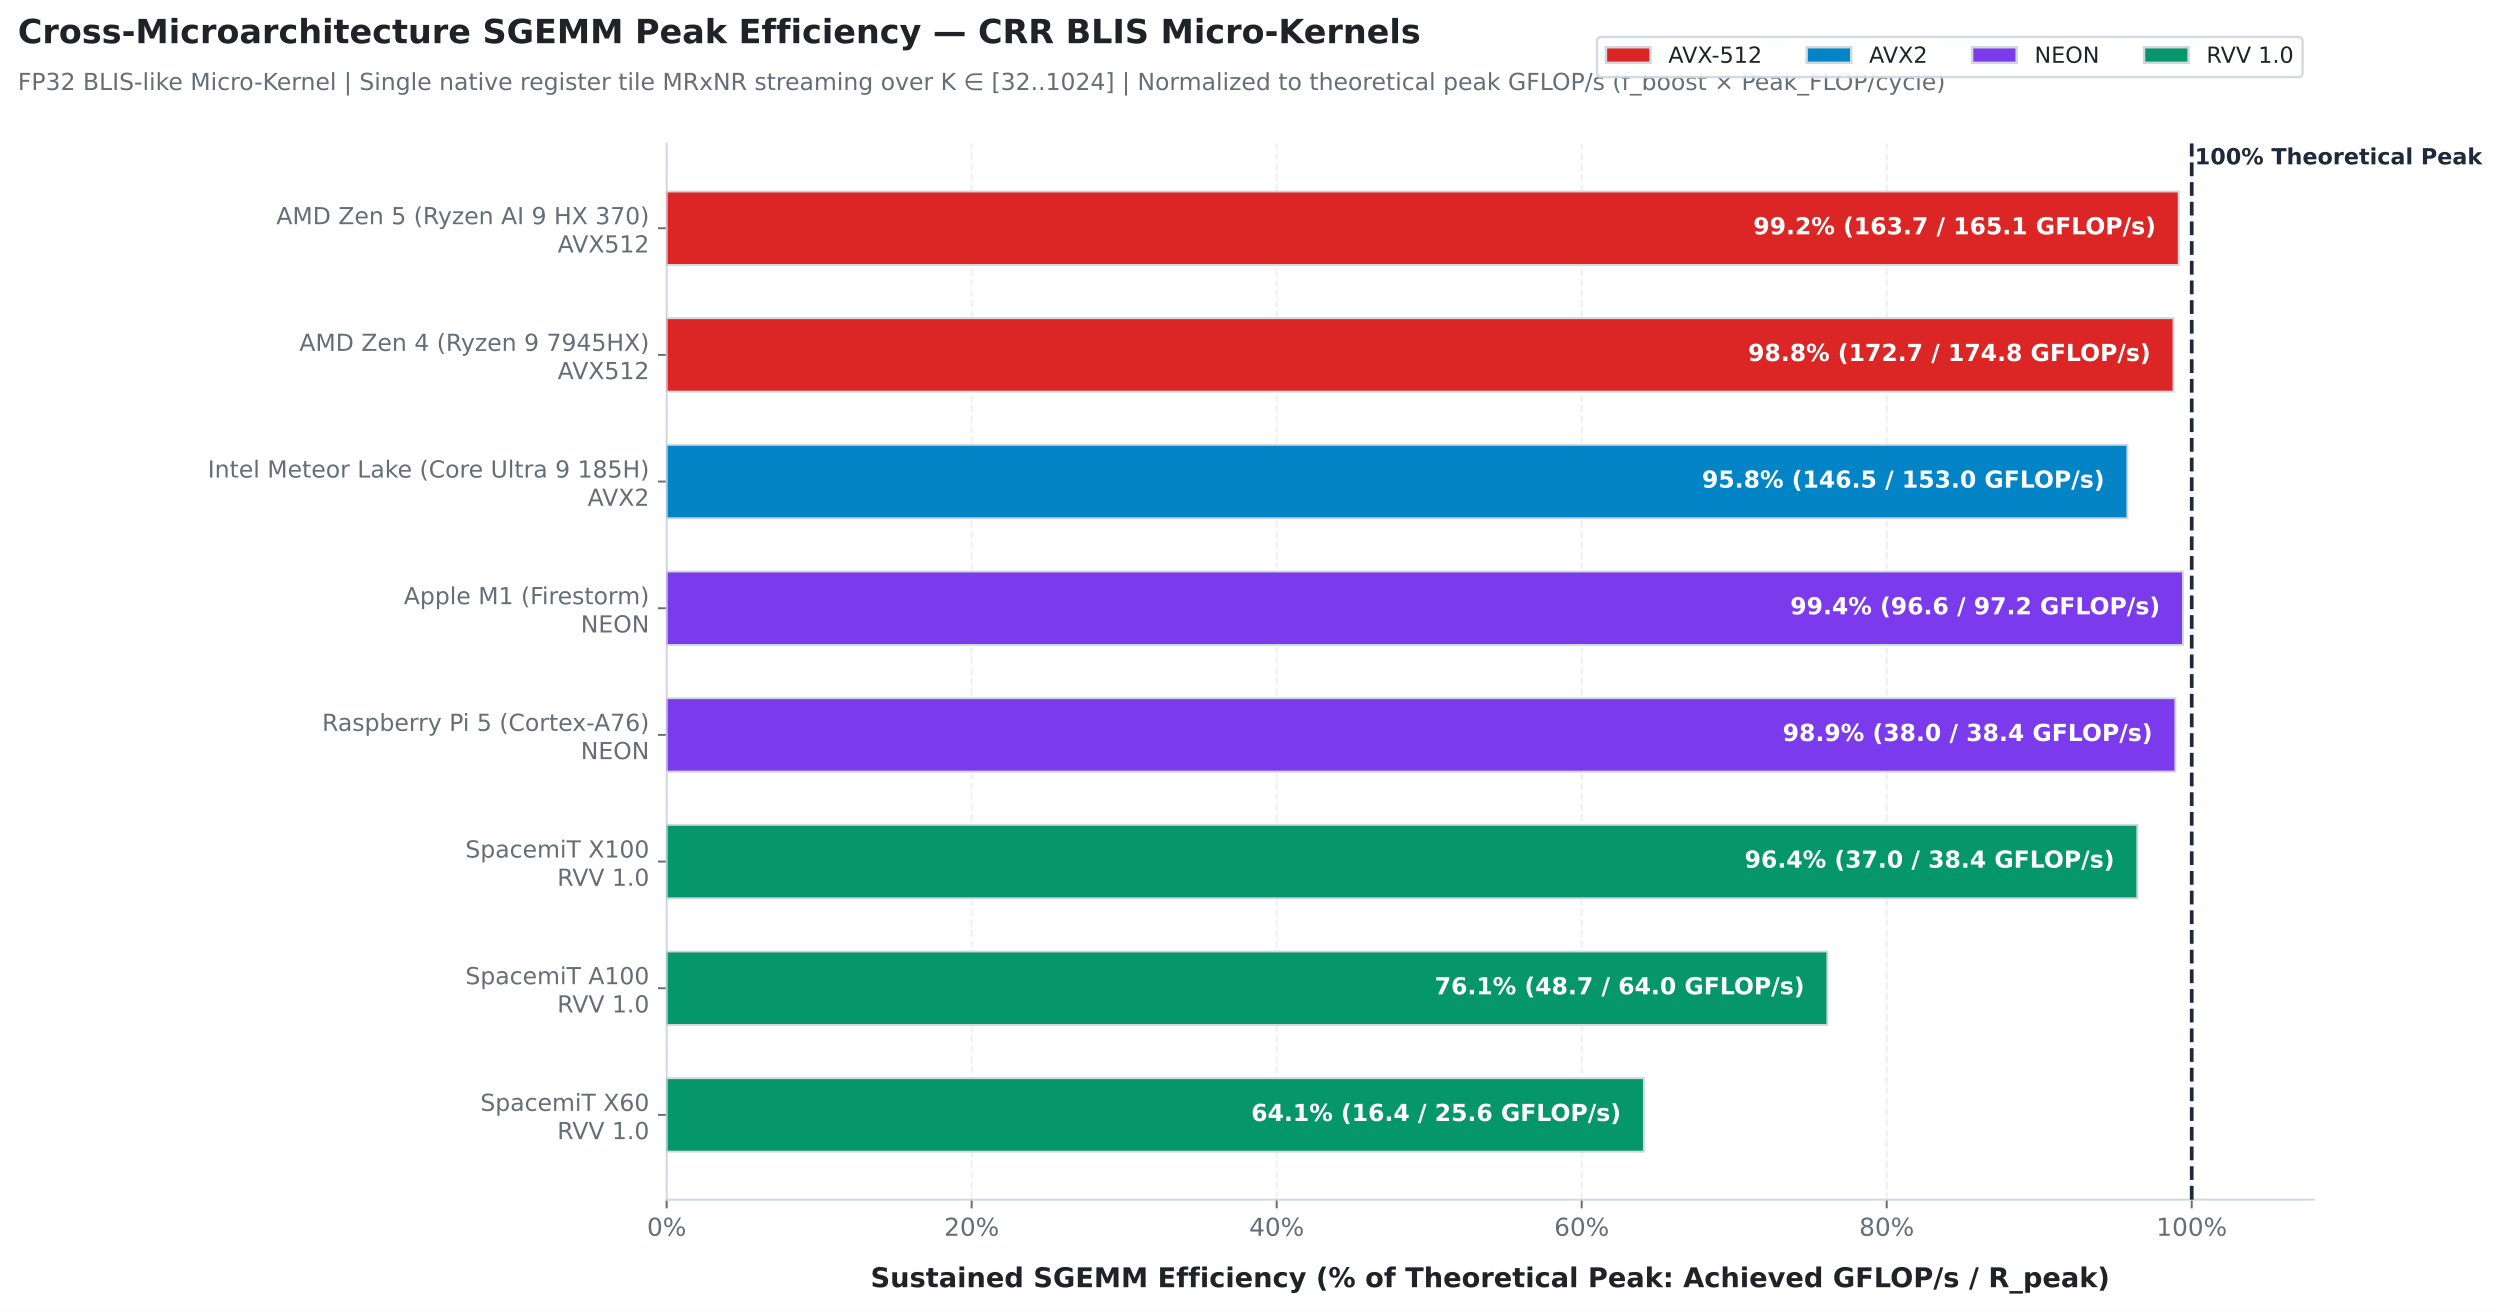
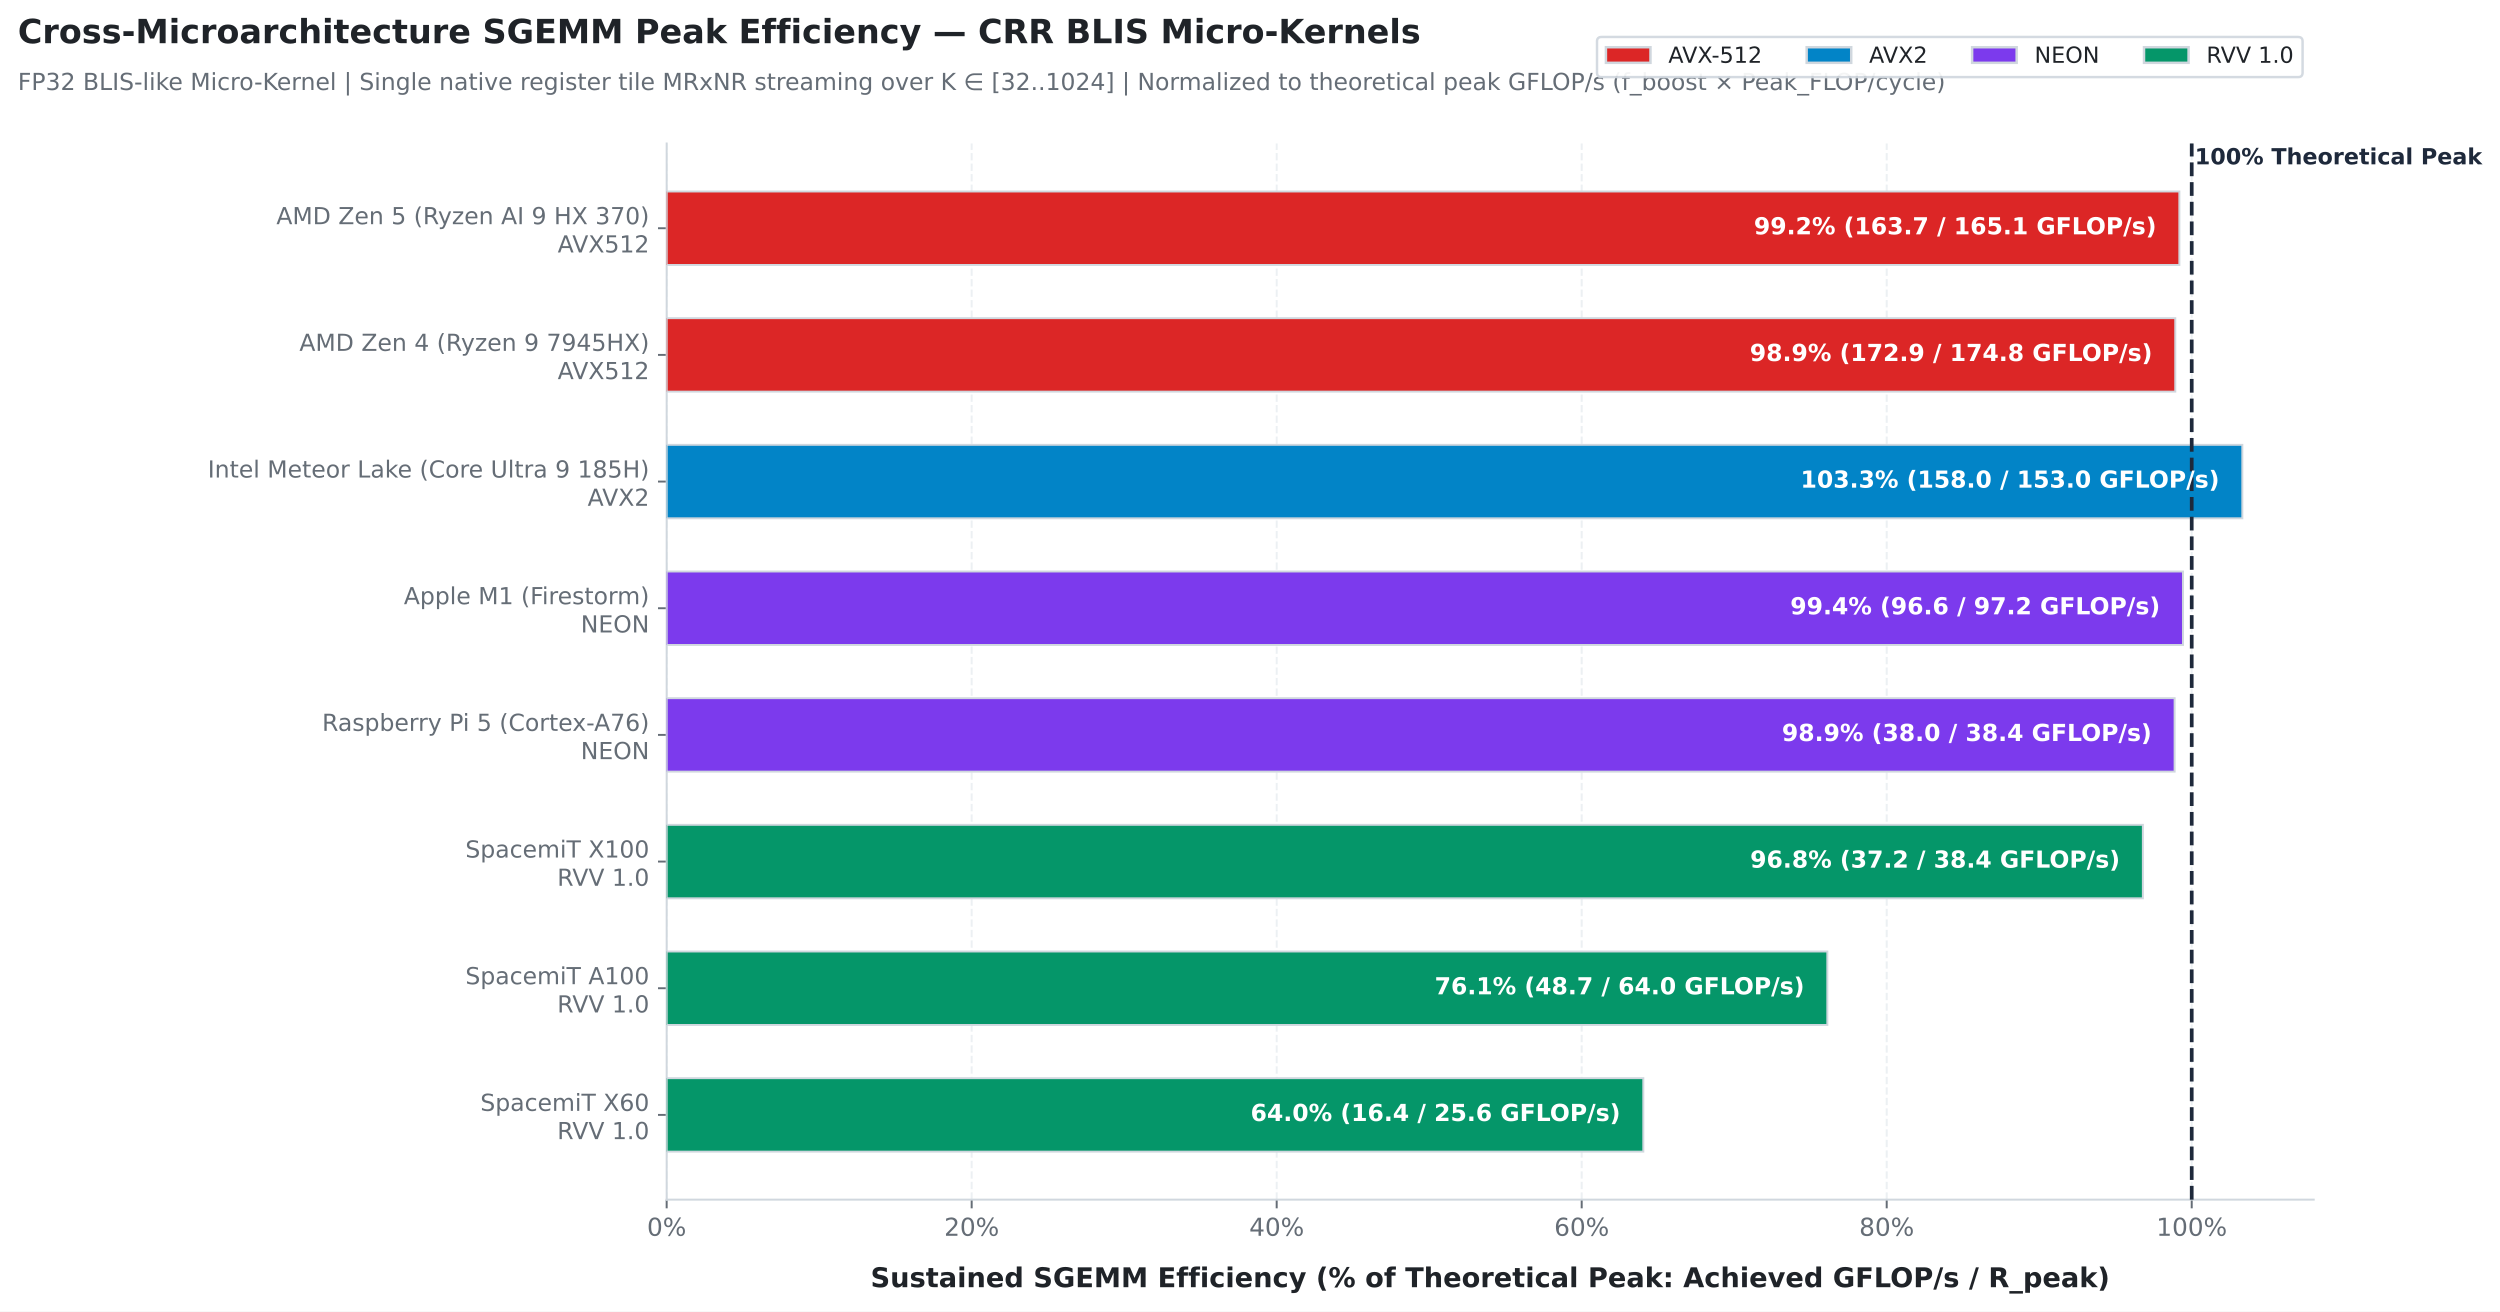
<svg xmlns="http://www.w3.org/2000/svg" xmlns:xlink="http://www.w3.org/1999/xlink" width="1009.801pt" height="529.759pt" viewBox="0 0 1009.801 529.759" version="1.1">
  <defs>
    <style type="text/css">*{stroke-linejoin: round; stroke-linecap: butt}</style>
  </defs>
  <g id="figure_1">
    <g id="patch_1">
      <path d="M 0 529.759  L 1009.801 529.759  L 1009.801 0  L 0 0  z " style="fill: #ffffff" />
    </g>
    <g id="axes_1">
      <g id="patch_2">
        <path d="M 269.28 484.558  L 934.56 484.558  L 934.56 57.958  L 269.28 57.958  z " style="fill: #ffffff" />
      </g>
      <g id="matplotlib.axis_1">
        <g id="xtick_1">
          <g id="line2d_1">
-             <path d="M 269.28 484.558  L 269.28 57.958  " clip-path="url(#p9dd4238808)" style="fill: none; stroke-dasharray: 2.96,1.28; stroke-dashoffset: 0; stroke: #eaeef2; stroke-opacity: 0.9; stroke-width: 0.8" />
+             <path d="M 269.28 484.558  L 269.28 57.958  " clip-path="url(#p6daa70e161)" style="fill: none; stroke-dasharray: 2.96,1.28; stroke-dashoffset: 0; stroke: #eaeef2; stroke-opacity: 0.9; stroke-width: 0.8" />
          </g>
          <g id="line2d_2">
            <defs>
-               <path id="m40f2cb4299" d="M 0 0  L 0 3.5  " style="stroke: #656d76; stroke-width: 0.8" />
+               <path id="m4cf6688898" d="M 0 0  L 0 3.5  " style="stroke: #656d76; stroke-width: 0.8" />
            </defs>
            <g>
-               <use xlink:href="#m40f2cb4299" x="269.28" y="484.558" style="fill: #656d76; stroke: #656d76; stroke-width: 0.8" />
+               <use xlink:href="#m4cf6688898" x="269.28" y="484.558" style="fill: #656d76; stroke: #656d76; stroke-width: 0.8" />
            </g>
          </g>
          <g id="text_1">
            <text style="font-size: 10px; font-family: 'DejaVu Sans', 'Liberation Sans', 'Helvetica', 'Arial', sans-serif; text-anchor: middle; fill: #656d76" x="269.28" y="499.156" transform="rotate(-0 269.28 499.1555)">0%</text>
          </g>
        </g>
        <g id="xtick_2">
          <g id="line2d_3">
-             <path d="M 392.48 484.558  L 392.48 57.958  " clip-path="url(#p9dd4238808)" style="fill: none; stroke-dasharray: 2.96,1.28; stroke-dashoffset: 0; stroke: #eaeef2; stroke-opacity: 0.9; stroke-width: 0.8" />
+             <path d="M 392.48 484.558  L 392.48 57.958  " clip-path="url(#p6daa70e161)" style="fill: none; stroke-dasharray: 2.96,1.28; stroke-dashoffset: 0; stroke: #eaeef2; stroke-opacity: 0.9; stroke-width: 0.8" />
          </g>
          <g id="line2d_4">
            <g>
-               <use xlink:href="#m40f2cb4299" x="392.48" y="484.558" style="fill: #656d76; stroke: #656d76; stroke-width: 0.8" />
+               <use xlink:href="#m4cf6688898" x="392.48" y="484.558" style="fill: #656d76; stroke: #656d76; stroke-width: 0.8" />
            </g>
          </g>
          <g id="text_2">
            <text style="font-size: 10px; font-family: 'DejaVu Sans', 'Liberation Sans', 'Helvetica', 'Arial', sans-serif; text-anchor: middle; fill: #656d76" x="392.48" y="499.156" transform="rotate(-0 392.48 499.1555)">20%</text>
          </g>
        </g>
        <g id="xtick_3">
          <g id="line2d_5">
-             <path d="M 515.68 484.558  L 515.68 57.958  " clip-path="url(#p9dd4238808)" style="fill: none; stroke-dasharray: 2.96,1.28; stroke-dashoffset: 0; stroke: #eaeef2; stroke-opacity: 0.9; stroke-width: 0.8" />
+             <path d="M 515.68 484.558  L 515.68 57.958  " clip-path="url(#p6daa70e161)" style="fill: none; stroke-dasharray: 2.96,1.28; stroke-dashoffset: 0; stroke: #eaeef2; stroke-opacity: 0.9; stroke-width: 0.8" />
          </g>
          <g id="line2d_6">
            <g>
-               <use xlink:href="#m40f2cb4299" x="515.68" y="484.558" style="fill: #656d76; stroke: #656d76; stroke-width: 0.8" />
+               <use xlink:href="#m4cf6688898" x="515.68" y="484.558" style="fill: #656d76; stroke: #656d76; stroke-width: 0.8" />
            </g>
          </g>
          <g id="text_3">
            <text style="font-size: 10px; font-family: 'DejaVu Sans', 'Liberation Sans', 'Helvetica', 'Arial', sans-serif; text-anchor: middle; fill: #656d76" x="515.68" y="499.156" transform="rotate(-0 515.68 499.1555)">40%</text>
          </g>
        </g>
        <g id="xtick_4">
          <g id="line2d_7">
-             <path d="M 638.88 484.558  L 638.88 57.958  " clip-path="url(#p9dd4238808)" style="fill: none; stroke-dasharray: 2.96,1.28; stroke-dashoffset: 0; stroke: #eaeef2; stroke-opacity: 0.9; stroke-width: 0.8" />
+             <path d="M 638.88 484.558  L 638.88 57.958  " clip-path="url(#p6daa70e161)" style="fill: none; stroke-dasharray: 2.96,1.28; stroke-dashoffset: 0; stroke: #eaeef2; stroke-opacity: 0.9; stroke-width: 0.8" />
          </g>
          <g id="line2d_8">
            <g>
-               <use xlink:href="#m40f2cb4299" x="638.88" y="484.558" style="fill: #656d76; stroke: #656d76; stroke-width: 0.8" />
+               <use xlink:href="#m4cf6688898" x="638.88" y="484.558" style="fill: #656d76; stroke: #656d76; stroke-width: 0.8" />
            </g>
          </g>
          <g id="text_4">
            <text style="font-size: 10px; font-family: 'DejaVu Sans', 'Liberation Sans', 'Helvetica', 'Arial', sans-serif; text-anchor: middle; fill: #656d76" x="638.88" y="499.156" transform="rotate(-0 638.88 499.1555)">60%</text>
          </g>
        </g>
        <g id="xtick_5">
          <g id="line2d_9">
-             <path d="M 762.08 484.558  L 762.08 57.958  " clip-path="url(#p9dd4238808)" style="fill: none; stroke-dasharray: 2.96,1.28; stroke-dashoffset: 0; stroke: #eaeef2; stroke-opacity: 0.9; stroke-width: 0.8" />
+             <path d="M 762.08 484.558  L 762.08 57.958  " clip-path="url(#p6daa70e161)" style="fill: none; stroke-dasharray: 2.96,1.28; stroke-dashoffset: 0; stroke: #eaeef2; stroke-opacity: 0.9; stroke-width: 0.8" />
          </g>
          <g id="line2d_10">
            <g>
-               <use xlink:href="#m40f2cb4299" x="762.08" y="484.558" style="fill: #656d76; stroke: #656d76; stroke-width: 0.8" />
+               <use xlink:href="#m4cf6688898" x="762.08" y="484.558" style="fill: #656d76; stroke: #656d76; stroke-width: 0.8" />
            </g>
          </g>
          <g id="text_5">
            <text style="font-size: 10px; font-family: 'DejaVu Sans', 'Liberation Sans', 'Helvetica', 'Arial', sans-serif; text-anchor: middle; fill: #656d76" x="762.08" y="499.156" transform="rotate(-0 762.08 499.1555)">80%</text>
          </g>
        </g>
        <g id="xtick_6">
          <g id="line2d_11">
-             <path d="M 885.28 484.558  L 885.28 57.958  " clip-path="url(#p9dd4238808)" style="fill: none; stroke-dasharray: 2.96,1.28; stroke-dashoffset: 0; stroke: #eaeef2; stroke-opacity: 0.9; stroke-width: 0.8" />
+             <path d="M 885.28 484.558  L 885.28 57.958  " clip-path="url(#p6daa70e161)" style="fill: none; stroke-dasharray: 2.96,1.28; stroke-dashoffset: 0; stroke: #eaeef2; stroke-opacity: 0.9; stroke-width: 0.8" />
          </g>
          <g id="line2d_12">
            <g>
-               <use xlink:href="#m40f2cb4299" x="885.28" y="484.558" style="fill: #656d76; stroke: #656d76; stroke-width: 0.8" />
+               <use xlink:href="#m4cf6688898" x="885.28" y="484.558" style="fill: #656d76; stroke: #656d76; stroke-width: 0.8" />
            </g>
          </g>
          <g id="text_6">
            <text style="font-size: 10px; font-family: 'DejaVu Sans', 'Liberation Sans', 'Helvetica', 'Arial', sans-serif; text-anchor: middle; fill: #656d76" x="885.28" y="499.156" transform="rotate(-0 885.28 499.1555)">100%</text>
          </g>
        </g>
        <g id="text_7">
          <text style="font-weight: 700; font-size: 11px; font-family: 'DejaVu Sans', 'Liberation Sans', 'Helvetica', 'Arial', sans-serif; text-anchor: middle; fill: #1f2328" x="601.92" y="519.916" transform="rotate(-0 601.92 519.9162)">Sustained SGEMM Efficiency (% of Theoretical Peak: Achieved GFLOP/s / R_peak)</text>
        </g>
      </g>
      <g id="matplotlib.axis_2">
        <g id="ytick_1">
          <g id="line2d_13">
            <defs>
-               <path id="m0fd395901d" d="M 0 0  L -3.5 0  " style="stroke: #656d76; stroke-width: 0.8" />
+               <path id="m1a2c9c3d63" d="M 0 0  L -3.5 0  " style="stroke: #656d76; stroke-width: 0.8" />
            </defs>
            <g>
-               <use xlink:href="#m0fd395901d" x="269.28" y="450.33" style="fill: #656d76; stroke: #656d76; stroke-width: 0.8" />
+               <use xlink:href="#m1a2c9c3d63" x="269.28" y="450.33" style="fill: #656d76; stroke: #656d76; stroke-width: 0.8" />
            </g>
          </g>
          <g id="text_8">
            <text style="font-size: 9.5px; font-family: 'DejaVu Sans', 'Liberation Sans', 'Helvetica', 'Arial', sans-serif; fill: #656d76" transform="translate(194.0166 448.7134)">SpacemiT X60</text>
            <text style="font-size: 9.5px; font-family: 'DejaVu Sans', 'Liberation Sans', 'Helvetica', 'Arial', sans-serif; fill: #656d76" transform="translate(225.0741 460.1153)">RVV 1.0</text>
          </g>
        </g>
        <g id="ytick_2">
          <g id="line2d_14">
            <g>
-               <use xlink:href="#m0fd395901d" x="269.28" y="399.166" style="fill: #656d76; stroke: #656d76; stroke-width: 0.8" />
+               <use xlink:href="#m1a2c9c3d63" x="269.28" y="399.166" style="fill: #656d76; stroke: #656d76; stroke-width: 0.8" />
            </g>
          </g>
          <g id="text_9">
            <text style="font-size: 9.5px; font-family: 'DejaVu Sans', 'Liberation Sans', 'Helvetica', 'Arial', sans-serif; fill: #656d76" transform="translate(187.9811 397.5501)">SpacemiT A100</text>
            <text style="font-size: 9.5px; font-family: 'DejaVu Sans', 'Liberation Sans', 'Helvetica', 'Arial', sans-serif; fill: #656d76" transform="translate(225.0741 408.9519)">RVV 1.0</text>
          </g>
        </g>
        <g id="ytick_3">
          <g id="line2d_15">
            <g>
-               <use xlink:href="#m0fd395901d" x="269.28" y="348.003" style="fill: #656d76; stroke: #656d76; stroke-width: 0.8" />
+               <use xlink:href="#m1a2c9c3d63" x="269.28" y="348.003" style="fill: #656d76; stroke: #656d76; stroke-width: 0.8" />
            </g>
          </g>
          <g id="text_10">
            <text style="font-size: 9.5px; font-family: 'DejaVu Sans', 'Liberation Sans', 'Helvetica', 'Arial', sans-serif; fill: #656d76" transform="translate(187.9722 346.3867)">SpacemiT X100</text>
            <text style="font-size: 9.5px; font-family: 'DejaVu Sans', 'Liberation Sans', 'Helvetica', 'Arial', sans-serif; fill: #656d76" transform="translate(225.0741 357.7886)">RVV 1.0</text>
          </g>
        </g>
        <g id="ytick_4">
          <g id="line2d_16">
            <g>
-               <use xlink:href="#m0fd395901d" x="269.28" y="296.84" style="fill: #656d76; stroke: #656d76; stroke-width: 0.8" />
+               <use xlink:href="#m1a2c9c3d63" x="269.28" y="296.84" style="fill: #656d76; stroke: #656d76; stroke-width: 0.8" />
            </g>
          </g>
          <g id="text_11">
            <text style="font-size: 9.5px; font-family: 'DejaVu Sans', 'Liberation Sans', 'Helvetica', 'Arial', sans-serif; fill: #656d76" transform="translate(130.086 295.2234)">Raspberry Pi 5 (Cortex-A76)</text>
            <text style="font-size: 9.5px; font-family: 'DejaVu Sans', 'Liberation Sans', 'Helvetica', 'Arial', sans-serif; fill: #656d76" transform="translate(234.5845 306.6252)">NEON</text>
          </g>
        </g>
        <g id="ytick_5">
          <g id="line2d_17">
            <g>
-               <use xlink:href="#m0fd395901d" x="269.28" y="245.676" style="fill: #656d76; stroke: #656d76; stroke-width: 0.8" />
+               <use xlink:href="#m1a2c9c3d63" x="269.28" y="245.676" style="fill: #656d76; stroke: #656d76; stroke-width: 0.8" />
            </g>
          </g>
          <g id="text_12">
            <text style="font-size: 9.5px; font-family: 'DejaVu Sans', 'Liberation Sans', 'Helvetica', 'Arial', sans-serif; fill: #656d76" transform="translate(163.1104 244.06)">Apple M1 (Firestorm)</text>
            <text style="font-size: 9.5px; font-family: 'DejaVu Sans', 'Liberation Sans', 'Helvetica', 'Arial', sans-serif; fill: #656d76" transform="translate(234.5845 255.4619)">NEON</text>
          </g>
        </g>
        <g id="ytick_6">
          <g id="line2d_18">
            <g>
-               <use xlink:href="#m0fd395901d" x="269.28" y="194.513" style="fill: #656d76; stroke: #656d76; stroke-width: 0.8" />
+               <use xlink:href="#m1a2c9c3d63" x="269.28" y="194.513" style="fill: #656d76; stroke: #656d76; stroke-width: 0.8" />
            </g>
          </g>
          <g id="text_13">
            <text style="font-size: 9.5px; font-family: 'DejaVu Sans', 'Liberation Sans', 'Helvetica', 'Arial', sans-serif; fill: #656d76" transform="translate(83.91305 192.8967)">Intel Meteor Lake (Core Ultra 9 185H)</text>
            <text style="font-size: 9.5px; font-family: 'DejaVu Sans', 'Liberation Sans', 'Helvetica', 'Arial', sans-serif; fill: #656d76" transform="translate(237.338 204.2985)">AVX2</text>
          </g>
        </g>
        <g id="ytick_7">
          <g id="line2d_19">
            <g>
-               <use xlink:href="#m0fd395901d" x="269.28" y="143.35" style="fill: #656d76; stroke: #656d76; stroke-width: 0.8" />
+               <use xlink:href="#m1a2c9c3d63" x="269.28" y="143.35" style="fill: #656d76; stroke: #656d76; stroke-width: 0.8" />
            </g>
          </g>
          <g id="text_14">
            <text style="font-size: 9.5px; font-family: 'DejaVu Sans', 'Liberation Sans', 'Helvetica', 'Arial', sans-serif; fill: #656d76" transform="translate(120.9126 141.7329)">AMD Zen 4 (Ryzen 9 7945HX)</text>
            <text style="font-size: 9.5px; font-family: 'DejaVu Sans', 'Liberation Sans', 'Helvetica', 'Arial', sans-serif; fill: #656d76" transform="translate(225.2493 153.1348)">AVX512</text>
          </g>
        </g>
        <g id="ytick_8">
          <g id="line2d_20">
            <g>
-               <use xlink:href="#m0fd395901d" x="269.28" y="92.186" style="fill: #656d76; stroke: #656d76; stroke-width: 0.8" />
+               <use xlink:href="#m1a2c9c3d63" x="269.28" y="92.186" style="fill: #656d76; stroke: #656d76; stroke-width: 0.8" />
            </g>
          </g>
          <g id="text_15">
            <text style="font-size: 9.5px; font-family: 'DejaVu Sans', 'Liberation Sans', 'Helvetica', 'Arial', sans-serif; fill: #656d76" transform="translate(111.6174 90.56959)">AMD Zen 5 (Ryzen AI 9 HX 370)</text>
            <text style="font-size: 9.5px; font-family: 'DejaVu Sans', 'Liberation Sans', 'Helvetica', 'Arial', sans-serif; fill: #656d76" transform="translate(225.2493 101.9714)">AVX512</text>
          </g>
        </g>
      </g>
      <g id="patch_3">
        <path d="M 269.28 484.558  L 269.28 57.958  " style="fill: none; stroke: #d0d7de; stroke-width: 0.8; stroke-linejoin: miter; stroke-linecap: square" />
      </g>
      <g id="patch_4">
        <path d="M 269.28 484.558  L 934.56 484.558  " style="fill: none; stroke: #d0d7de; stroke-width: 0.8; stroke-linejoin: miter; stroke-linecap: square" />
      </g>
      <g id="patch_5">
-         <path d="M 269.28 465.167  L 664.011 465.167  L 664.011 435.492  L 269.28 435.492  z " clip-path="url(#p9dd4238808)" style="fill: #059669; stroke: #d0d7de; stroke-width: 0.8; stroke-linejoin: miter" />
+         <path d="M 269.28 465.167  L 663.768 465.167  L 663.768 435.492  L 269.28 435.492  z " clip-path="url(#p6daa70e161)" style="fill: #059669; stroke: #d0d7de; stroke-width: 0.8; stroke-linejoin: miter" />
      </g>
      <g id="patch_6">
-         <path d="M 269.28 414.004  L 738.12 414.004  L 738.12 384.329  L 269.28 384.329  z " clip-path="url(#p9dd4238808)" style="fill: #059669; stroke: #d0d7de; stroke-width: 0.8; stroke-linejoin: miter" />
+         <path d="M 269.28 414.004  L 738.099 414.004  L 738.099 384.329  L 269.28 384.329  z " clip-path="url(#p6daa70e161)" style="fill: #059669; stroke: #d0d7de; stroke-width: 0.8; stroke-linejoin: miter" />
      </g>
      <g id="patch_7">
-         <path d="M 269.28 362.84  L 863.316 362.84  L 863.316 333.166  L 269.28 333.166  z " clip-path="url(#p9dd4238808)" style="fill: #059669; stroke: #d0d7de; stroke-width: 0.8; stroke-linejoin: miter" />
+         <path d="M 269.28 362.84  L 865.549 362.84  L 865.549 333.166  L 269.28 333.166  z " clip-path="url(#p6daa70e161)" style="fill: #059669; stroke: #d0d7de; stroke-width: 0.8; stroke-linejoin: miter" />
      </g>
      <g id="patch_8">
-         <path d="M 269.28 311.677  L 878.693 311.677  L 878.693 282.002  L 269.28 282.002  z " clip-path="url(#p9dd4238808)" style="fill: #7c3aed; stroke: #d0d7de; stroke-width: 0.8; stroke-linejoin: miter" />
+         <path d="M 269.28 311.677  L 878.376 311.677  L 878.376 282.002  L 269.28 282.002  z " clip-path="url(#p6daa70e161)" style="fill: #7c3aed; stroke: #d0d7de; stroke-width: 0.8; stroke-linejoin: miter" />
      </g>
      <g id="patch_9">
-         <path d="M 269.28 260.514  L 881.751 260.514  L 881.751 230.839  L 269.28 230.839  z " clip-path="url(#p9dd4238808)" style="fill: #7c3aed; stroke: #d0d7de; stroke-width: 0.8; stroke-linejoin: miter" />
+         <path d="M 269.28 260.514  L 881.758 260.514  L 881.758 230.839  L 269.28 230.839  z " clip-path="url(#p6daa70e161)" style="fill: #7c3aed; stroke: #d0d7de; stroke-width: 0.8; stroke-linejoin: miter" />
      </g>
      <g id="patch_10">
-         <path d="M 269.28 209.35  L 859.305 209.35  L 859.305 179.675  L 269.28 179.675  z " clip-path="url(#p9dd4238808)" style="fill: #0284c7; stroke: #d0d7de; stroke-width: 0.8; stroke-linejoin: miter" />
+         <path d="M 269.28 209.35  L 905.726 209.35  L 905.726 179.675  L 269.28 179.675  z " clip-path="url(#p6daa70e161)" style="fill: #0284c7; stroke: #d0d7de; stroke-width: 0.8; stroke-linejoin: miter" />
      </g>
      <g id="patch_11">
-         <path d="M 269.28 158.187  L 877.932 158.187  L 877.932 128.512  L 269.28 128.512  z " clip-path="url(#p9dd4238808)" style="fill: #dc2626; stroke: #d0d7de; stroke-width: 0.8; stroke-linejoin: miter" />
+         <path d="M 269.28 158.187  L 878.636 158.187  L 878.636 128.512  L 269.28 128.512  z " clip-path="url(#p6daa70e161)" style="fill: #dc2626; stroke: #d0d7de; stroke-width: 0.8; stroke-linejoin: miter" />
      </g>
      <g id="patch_12">
-         <path d="M 269.28 107.024  L 880.05 107.024  L 880.05 77.349  L 269.28 77.349  z " clip-path="url(#p9dd4238808)" style="fill: #dc2626; stroke: #d0d7de; stroke-width: 0.8; stroke-linejoin: miter" />
+         <path d="M 269.28 107.024  L 880.288 107.024  L 880.288 77.349  L 269.28 77.349  z " clip-path="url(#p6daa70e161)" style="fill: #dc2626; stroke: #d0d7de; stroke-width: 0.8; stroke-linejoin: miter" />
      </g>
      <g id="line2d_21">
-         <path d="M 885.28 484.558  L 885.28 57.958  " clip-path="url(#p9dd4238808)" style="fill: none; stroke-dasharray: 5.55,2.4; stroke-dashoffset: 0; stroke: #1e293b; stroke-width: 1.5" />
+         <path d="M 885.28 484.558  L 885.28 57.958  " clip-path="url(#p6daa70e161)" style="fill: none; stroke-dasharray: 5.55,2.4; stroke-dashoffset: 0; stroke: #1e293b; stroke-width: 1.5" />
      </g>
      <g id="text_16">
        <text style="font-weight: 700; font-size: 9px; font-family: 'DejaVu Sans', 'Liberation Sans', 'Helvetica', 'Arial', sans-serif; text-anchor: start; fill: #1e293b" x="886.512" y="66.385" transform="rotate(-0 886.512 66.38457)">100% Theoretical Peak</text>
      </g>
      <g id="text_17">
-         <text style="font-weight: 700; font-size: 9.5px; font-family: 'DejaVu Sans', 'Liberation Sans', 'Helvetica', 'Arial', sans-serif; text-anchor: end; fill: #ffffff" x="654.771" y="452.797" transform="rotate(-0 654.7709 452.7974)">64.1% (16.4 / 25.6 GFLOP/s)</text>
+         <text style="font-weight: 700; font-size: 9.5px; font-family: 'DejaVu Sans', 'Liberation Sans', 'Helvetica', 'Arial', sans-serif; text-anchor: end; fill: #ffffff" x="654.528" y="452.797" transform="rotate(-0 654.5278 452.7974)">64.0% (16.4 / 25.6 GFLOP/s)</text>
      </g>
      <g id="text_18">
-         <text style="font-weight: 700; font-size: 9.5px; font-family: 'DejaVu Sans', 'Liberation Sans', 'Helvetica', 'Arial', sans-serif; text-anchor: end; fill: #ffffff" x="728.88" y="401.634" transform="rotate(-0 728.8805 401.634)">76.1% (48.7 / 64.0 GFLOP/s)</text>
+         <text style="font-weight: 700; font-size: 9.5px; font-family: 'DejaVu Sans', 'Liberation Sans', 'Helvetica', 'Arial', sans-serif; text-anchor: end; fill: #ffffff" x="728.859" y="401.634" transform="rotate(-0 728.8593 401.634)">76.1% (48.7 / 64.0 GFLOP/s)</text>
      </g>
      <g id="text_19">
-         <text style="font-weight: 700; font-size: 9.5px; font-family: 'DejaVu Sans', 'Liberation Sans', 'Helvetica', 'Arial', sans-serif; text-anchor: end; fill: #ffffff" x="854.076" y="350.471" transform="rotate(-0 854.0757 350.4707)">96.4% (37.0 / 38.4 GFLOP/s)</text>
+         <text style="font-weight: 700; font-size: 9.5px; font-family: 'DejaVu Sans', 'Liberation Sans', 'Helvetica', 'Arial', sans-serif; text-anchor: end; fill: #ffffff" x="856.309" y="350.471" transform="rotate(-0 856.3088 350.4707)">96.8% (37.2 / 38.4 GFLOP/s)</text>
      </g>
      <g id="text_20">
-         <text style="font-weight: 700; font-size: 9.5px; font-family: 'DejaVu Sans', 'Liberation Sans', 'Helvetica', 'Arial', sans-serif; text-anchor: end; fill: #ffffff" x="869.453" y="299.307" transform="rotate(-0 869.4533 299.3073)">98.9% (38.0 / 38.4 GFLOP/s)</text>
+         <text style="font-weight: 700; font-size: 9.5px; font-family: 'DejaVu Sans', 'Liberation Sans', 'Helvetica', 'Arial', sans-serif; text-anchor: end; fill: #ffffff" x="869.136" y="299.307" transform="rotate(-0 869.1357 299.3073)">98.9% (38.0 / 38.4 GFLOP/s)</text>
      </g>
      <g id="text_21">
-         <text style="font-weight: 700; font-size: 9.5px; font-family: 'DejaVu Sans', 'Liberation Sans', 'Helvetica', 'Arial', sans-serif; text-anchor: end; fill: #ffffff" x="872.511" y="248.144" transform="rotate(-0 872.5115 248.144)">99.4% (96.6 / 97.2 GFLOP/s)</text>
+         <text style="font-weight: 700; font-size: 9.5px; font-family: 'DejaVu Sans', 'Liberation Sans', 'Helvetica', 'Arial', sans-serif; text-anchor: end; fill: #ffffff" x="872.518" y="248.144" transform="rotate(-0 872.5178 248.144)">99.4% (96.6 / 97.2 GFLOP/s)</text>
      </g>
      <g id="text_22">
-         <text style="font-weight: 700; font-size: 9.5px; font-family: 'DejaVu Sans', 'Liberation Sans', 'Helvetica', 'Arial', sans-serif; text-anchor: end; fill: #ffffff" x="850.065" y="196.981" transform="rotate(-0 850.0646 196.9806)">95.8% (146.5 / 153.0 GFLOP/s)</text>
+         <text style="font-weight: 700; font-size: 9.5px; font-family: 'DejaVu Sans', 'Liberation Sans', 'Helvetica', 'Arial', sans-serif; text-anchor: end; fill: #ffffff" x="896.486" y="196.981" transform="rotate(-0 896.4861 196.9806)">103.3% (158.0 / 153.0 GFLOP/s)</text>
      </g>
      <g id="text_23">
-         <text style="font-weight: 700; font-size: 9.5px; font-family: 'DejaVu Sans', 'Liberation Sans', 'Helvetica', 'Arial', sans-serif; text-anchor: end; fill: #ffffff" x="868.692" y="145.817" transform="rotate(-0 868.6917 145.8173)">98.8% (172.7 / 174.8 GFLOP/s)</text>
+         <text style="font-weight: 700; font-size: 9.5px; font-family: 'DejaVu Sans', 'Liberation Sans', 'Helvetica', 'Arial', sans-serif; text-anchor: end; fill: #ffffff" x="869.396" y="145.817" transform="rotate(-0 869.3964 145.8173)">98.9% (172.9 / 174.8 GFLOP/s)</text>
      </g>
      <g id="text_24">
-         <text style="font-weight: 700; font-size: 9.5px; font-family: 'DejaVu Sans', 'Liberation Sans', 'Helvetica', 'Arial', sans-serif; text-anchor: end; fill: #ffffff" x="870.81" y="94.654" transform="rotate(-0 870.8099 94.65394)">99.2% (163.7 / 165.1 GFLOP/s)</text>
+         <text style="font-weight: 700; font-size: 9.5px; font-family: 'DejaVu Sans', 'Liberation Sans', 'Helvetica', 'Arial', sans-serif; text-anchor: end; fill: #ffffff" x="871.048" y="94.654" transform="rotate(-0 871.0484 94.65394)">99.2% (163.7 / 165.1 GFLOP/s)</text>
      </g>
    </g>
    <g id="text_25">
      <text style="font-weight: 700; font-size: 13.5px; font-family: 'DejaVu Sans', 'Liberation Sans', 'Helvetica', 'Arial', sans-serif; text-anchor: start; fill: #1f2328" x="7.2" y="17.458" transform="rotate(-0 7.2 17.45789)">Cross-Microarchitecture SGEMM Peak Efficiency — CRR BLIS Micro-Kernels</text>
    </g>
    <g id="text_26">
      <text style="font-size: 9.5px; font-family: 'DejaVu Sans', 'Liberation Sans', 'Helvetica', 'Arial', sans-serif; text-anchor: start; fill: #656d76" x="7.2" y="36.358" transform="rotate(-0 7.2 36.35789)">FP32 BLIS-like Micro-Kernel | Single native register tile MRxNR streaming over K ∈ [32..1024] | Normalized to theoretical peak GFLOP/s (f_boost × Peak_FLOP/cycle)</text>
    </g>
    <g id="legend_1">
      <g id="patch_13">
        <path d="M 646.865 31.139  L 928.26 31.139  Q 930.06 31.139 930.06 29.339  L 930.06 16.738  Q 930.06 14.938 928.26 14.938  L 646.865 14.938  Q 645.065 14.938 645.065 16.738  L 645.065 29.339  Q 645.065 31.139 646.865 31.139  z " style="fill: #ffffff; opacity: 0.92; stroke: #d0d7de; stroke-linejoin: miter" />
      </g>
      <g id="patch_14">
        <path d="M 648.665 25.376  L 666.665 25.376  L 666.665 19.076  L 648.665 19.076  z " style="fill: #dc2626; stroke: #d0d7de; stroke-linejoin: miter" />
      </g>
      <g id="text_27">
        <text style="font-size: 9px; font-family: 'DejaVu Sans', 'Liberation Sans', 'Helvetica', 'Arial', sans-serif; text-anchor: start; fill: #1f2328" x="673.865" y="25.376" transform="rotate(-0 673.8652 25.37648)">AVX-512</text>
      </g>
      <g id="patch_15">
        <path d="M 729.745 25.376  L 747.745 25.376  L 747.745 19.076  L 729.745 19.076  z " style="fill: #0284c7; stroke: #d0d7de; stroke-linejoin: miter" />
      </g>
      <g id="text_28">
        <text style="font-size: 9px; font-family: 'DejaVu Sans', 'Liberation Sans', 'Helvetica', 'Arial', sans-serif; text-anchor: start; fill: #1f2328" x="754.945" y="25.376" transform="rotate(-0 754.9453 25.37648)">AVX2</text>
      </g>
      <g id="patch_16">
        <path d="M 796.575 25.376  L 814.575 25.376  L 814.575 19.076  L 796.575 19.076  z " style="fill: #7c3aed; stroke: #d0d7de; stroke-linejoin: miter" />
      </g>
      <g id="text_29">
        <text style="font-size: 9px; font-family: 'DejaVu Sans', 'Liberation Sans', 'Helvetica', 'Arial', sans-serif; text-anchor: start; fill: #1f2328" x="821.775" y="25.376" transform="rotate(-0 821.7745 25.37648)">NEON</text>
      </g>
      <g id="patch_17">
        <path d="M 866.012 25.376  L 884.012 25.376  L 884.012 19.076  L 866.012 19.076  z " style="fill: #059669; stroke: #d0d7de; stroke-linejoin: miter" />
      </g>
      <g id="text_30">
        <text style="font-size: 9px; font-family: 'DejaVu Sans', 'Liberation Sans', 'Helvetica', 'Arial', sans-serif; text-anchor: start; fill: #1f2328" x="891.212" y="25.376" transform="rotate(-0 891.2123 25.37648)">RVV 1.0</text>
      </g>
    </g>
  </g>
  <defs>
-     <clipPath id="p9dd4238808">
+     <clipPath id="p6daa70e161">
      <rect x="269.28" y="57.958" width="665.28" height="426.6" />
    </clipPath>
  </defs>
</svg>
